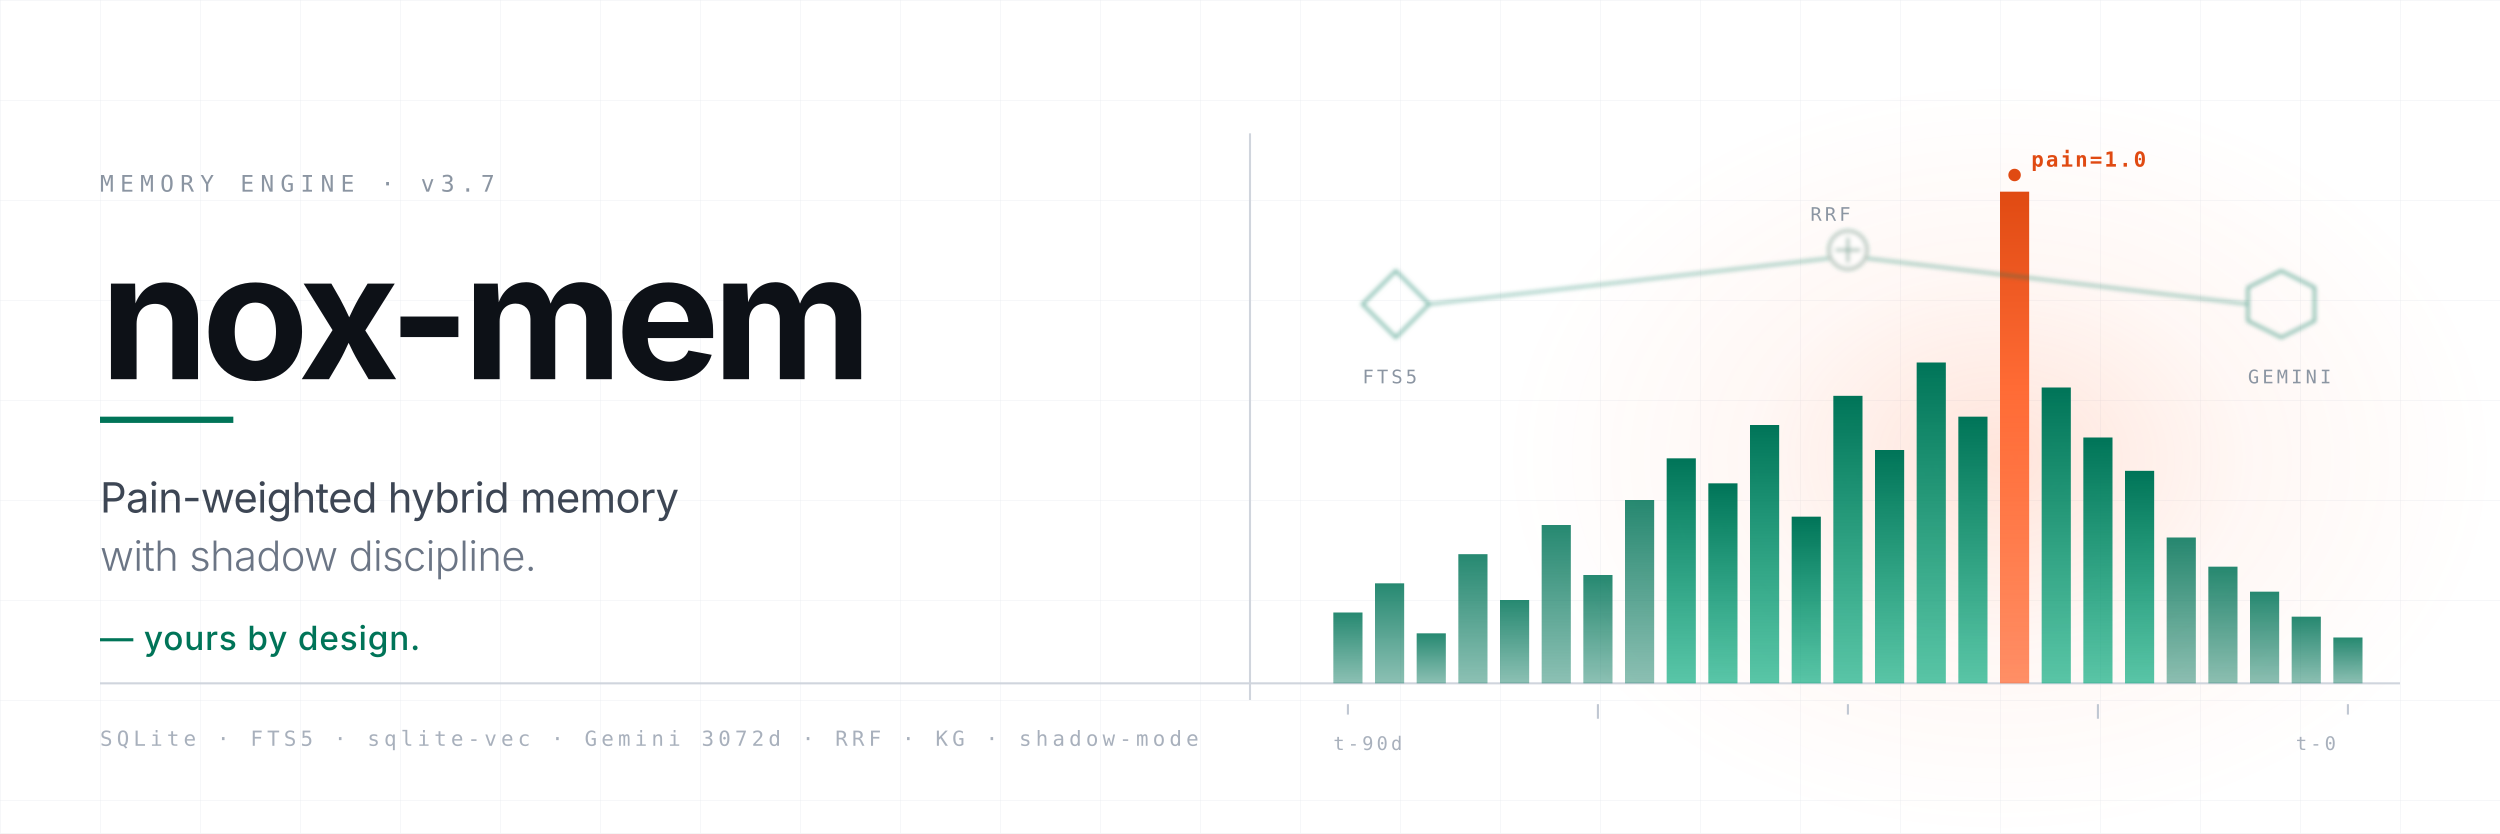
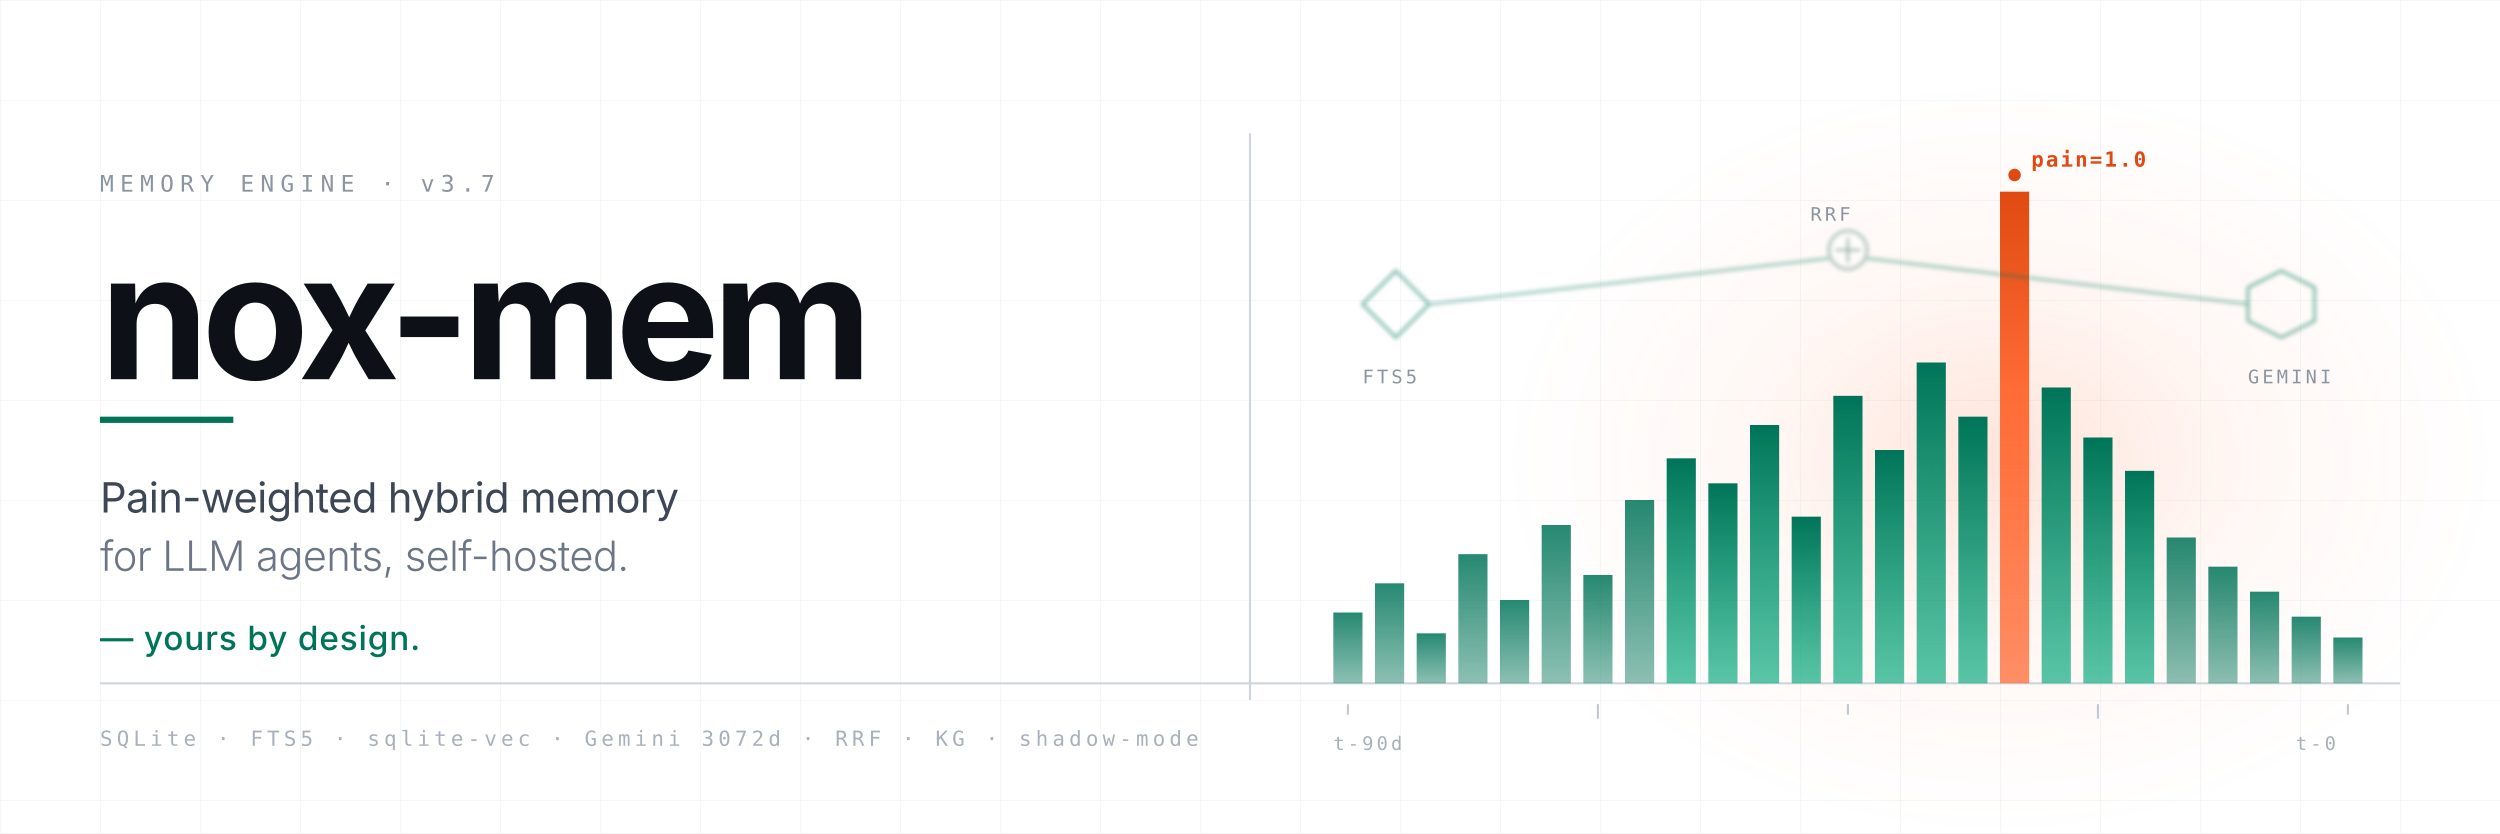
- <svg xmlns="http://www.w3.org/2000/svg" width="1200" height="400" viewBox="0 0 1200 400" role="img" aria-label="nox-mem — Pain-weighted hybrid memory with shadow discipline, yours by design">
+ <svg xmlns="http://www.w3.org/2000/svg" width="1200" height="400" viewBox="0 0 1200 400" role="img" aria-label="nox-mem — Pain-weighted hybrid memory for LLM agents, self-hosted, yours by design">
  <defs>
    <linearGradient id="painLow-l" x1="0" y1="1" x2="0" y2="0">
      <stop offset="0" stop-color="#007458" stop-opacity="0.45" />
      <stop offset="1" stop-color="#007458" stop-opacity="0.85" />
    </linearGradient>
    <linearGradient id="painMid-l" x1="0" y1="1" x2="0" y2="0">
      <stop offset="0" stop-color="#00A87A" stop-opacity="0.65" />
      <stop offset="1" stop-color="#007458" stop-opacity="1" />
    </linearGradient>
    <linearGradient id="painHigh-l" x1="0" y1="1" x2="0" y2="0">
      <stop offset="0" stop-color="#FF6B35" stop-opacity="0.75" />
      <stop offset="0.6" stop-color="#FF6B35" stop-opacity="1" />
      <stop offset="1" stop-color="#E04A12" stop-opacity="1" />
    </linearGradient>
    <radialGradient id="punctumGlow-l" cx="0.5" cy="0.5" r="0.5">
      <stop offset="0" stop-color="#FF6B35" stop-opacity="0.18" />
      <stop offset="0.5" stop-color="#FF6B35" stop-opacity="0.05" />
      <stop offset="1" stop-color="#FF6B35" stop-opacity="0" />
    </radialGradient>
    <pattern id="microGrid-l" width="48" height="48" patternUnits="userSpaceOnUse">
      <path d="M 48 0 L 0 0 0 48" fill="none" stroke="#E8EAEF" stroke-width="0.5" />
    </pattern>
    <filter id="softGlow-l" x="-20%" y="-20%" width="140%" height="140%">
      <feGaussianBlur stdDeviation="1.0" />
    </filter>
  </defs>
  <rect width="1200" height="400" fill="#FFFFFF" />
  <rect width="1200" height="400" fill="url(#microGrid-l)" opacity="0.8" />
  <ellipse cx="960" cy="220" rx="240" ry="180" fill="url(#punctumGlow-l)" />
  <line x1="48" y1="328" x2="1152" y2="328" stroke="#D0D5DD" stroke-width="1" />
  <text x="48" y="92" fill="#8B95A2" font-family="'JetBrains Mono', 'SF Mono', 'Menlo', monospace" font-size="11" font-weight="500" letter-spacing="3">MEMORY ENGINE  ·  v3.7</text>
  <text x="48" y="182" fill="#0D1117" font-family="'Inter', 'Helvetica Neue', 'Arial', sans-serif" font-size="84" font-weight="700" letter-spacing="-3.5">nox-mem</text>
  <rect x="48" y="200" width="64" height="3" fill="#007458" />
  <text x="48" y="246" fill="#3D4654" font-family="'Inter', 'Helvetica Neue', 'Arial', sans-serif" font-size="20" font-weight="400" letter-spacing="-0.3">Pain-weighted hybrid memory</text>
-   <text x="48" y="274" fill="#6B7585" font-family="'Inter', 'Helvetica Neue', 'Arial', sans-serif" font-size="20" font-weight="300" letter-spacing="-0.3">with shadow discipline.</text>
+   <text x="48" y="274" fill="#6B7585" font-family="'Inter', 'Helvetica Neue', 'Arial', sans-serif" font-size="20" font-weight="300" letter-spacing="-0.3">for LLM agents, self-hosted.</text>
  <text x="48" y="312" fill="#007458" font-family="'Inter', 'Helvetica Neue', 'Arial', sans-serif" font-size="16" font-weight="500" letter-spacing="0.4">— yours by design.</text>
  <text x="48" y="358" fill="#A8B0BC" font-family="'JetBrains Mono', 'SF Mono', 'Menlo', monospace" font-size="10" letter-spacing="2">SQLite · FTS5 · sqlite-vec · Gemini 3072d · RRF · KG · shadow-mode</text>
  <g>
    <rect x="640" y="294" width="14" height="34" fill="url(#painLow-l)" />
    <rect x="660" y="280" width="14" height="48" fill="url(#painLow-l)" />
    <rect x="680" y="304" width="14" height="24" fill="url(#painLow-l)" />
    <rect x="700" y="266" width="14" height="62" fill="url(#painLow-l)" />
    <rect x="720" y="288" width="14" height="40" fill="url(#painLow-l)" />
    <rect x="740" y="252" width="14" height="76" fill="url(#painLow-l)" />
    <rect x="760" y="276" width="14" height="52" fill="url(#painLow-l)" />
    <rect x="780" y="240" width="14" height="88" fill="url(#painLow-l)" />
    <rect x="800" y="220" width="14" height="108" fill="url(#painMid-l)" />
    <rect x="820" y="232" width="14" height="96" fill="url(#painMid-l)" />
    <rect x="840" y="204" width="14" height="124" fill="url(#painMid-l)" />
    <rect x="860" y="248" width="14" height="80" fill="url(#painMid-l)" />
    <rect x="880" y="190" width="14" height="138" fill="url(#painMid-l)" />
    <rect x="900" y="216" width="14" height="112" fill="url(#painMid-l)" />
    <rect x="920" y="174" width="14" height="154" fill="url(#painMid-l)" />
    <rect x="940" y="200" width="14" height="128" fill="url(#painMid-l)" />
    <rect x="960" y="92" width="14" height="236" fill="url(#painHigh-l)" />
    <circle cx="967" cy="84" r="3" fill="#E04A12" />
    <rect x="980" y="186" width="14" height="142" fill="url(#painMid-l)" />
    <rect x="1000" y="210" width="14" height="118" fill="url(#painMid-l)" />
    <rect x="1020" y="226" width="14" height="102" fill="url(#painMid-l)" />
    <rect x="1040" y="258" width="14" height="70" fill="url(#painLow-l)" />
    <rect x="1060" y="272" width="14" height="56" fill="url(#painLow-l)" />
    <rect x="1080" y="284" width="14" height="44" fill="url(#painLow-l)" />
    <rect x="1100" y="296" width="14" height="32" fill="url(#painLow-l)" />
    <rect x="1120" y="306" width="14" height="22" fill="url(#painLow-l)" />
  </g>
  <g stroke="#C0C7D2" stroke-width="1">
    <line x1="647" y1="338" x2="647" y2="343" />
    <line x1="767" y1="338" x2="767" y2="345" />
    <line x1="887" y1="338" x2="887" y2="343" />
    <line x1="1007" y1="338" x2="1007" y2="345" />
    <line x1="1127" y1="338" x2="1127" y2="343" />
  </g>
  <text x="640" y="360" fill="#A8B0BC" font-family="'JetBrains Mono', 'SF Mono', 'Menlo', monospace" font-size="9" letter-spacing="1.5">t-90d</text>
  <text x="1102" y="360" fill="#A8B0BC" font-family="'JetBrains Mono', 'SF Mono', 'Menlo', monospace" font-size="9" letter-spacing="1.5">t-0</text>
  <text x="975" y="80" fill="#E04A12" font-family="'JetBrains Mono', 'SF Mono', 'Menlo', monospace" font-size="10" font-weight="600" letter-spacing="1">pain=1.0</text>
  <g opacity="0.55" filter="url(#softGlow-l)">
    <path d="M 670 130 L 686 146 L 670 162 L 654 146 Z" fill="none" stroke="#007458" stroke-width="1.3" />
    <path d="M 1095 130 L 1111 138 L 1111 154 L 1095 162 L 1079 154 L 1079 138 Z" fill="none" stroke="#007458" stroke-width="1.3" />
    <circle cx="887" cy="120" r="9" fill="#FFFFFF" stroke="#007458" stroke-width="1.3" />
    <line x1="881" y1="120" x2="893" y2="120" stroke="#007458" stroke-width="1.3" />
    <line x1="887" y1="114" x2="887" y2="126" stroke="#007458" stroke-width="1.3" />
    <line x1="686" y1="146" x2="878" y2="124" stroke="#007458" stroke-width="1" />
    <line x1="1079" y1="146" x2="896" y2="124" stroke="#007458" stroke-width="1" />
  </g>
  <text x="654" y="184" fill="#8B95A2" font-family="'JetBrains Mono', 'SF Mono', 'Menlo', monospace" font-size="9" letter-spacing="1.5">FTS5</text>
  <text x="869" y="106" fill="#8B95A2" font-family="'JetBrains Mono', 'SF Mono', 'Menlo', monospace" font-size="9" letter-spacing="1.5">RRF</text>
  <text x="1079" y="184" fill="#8B95A2" font-family="'JetBrains Mono', 'SF Mono', 'Menlo', monospace" font-size="9" letter-spacing="1.5">GEMINI</text>
  <line x1="600" y1="64" x2="600" y2="336" stroke="#D0D5DD" stroke-width="1" />
</svg>
